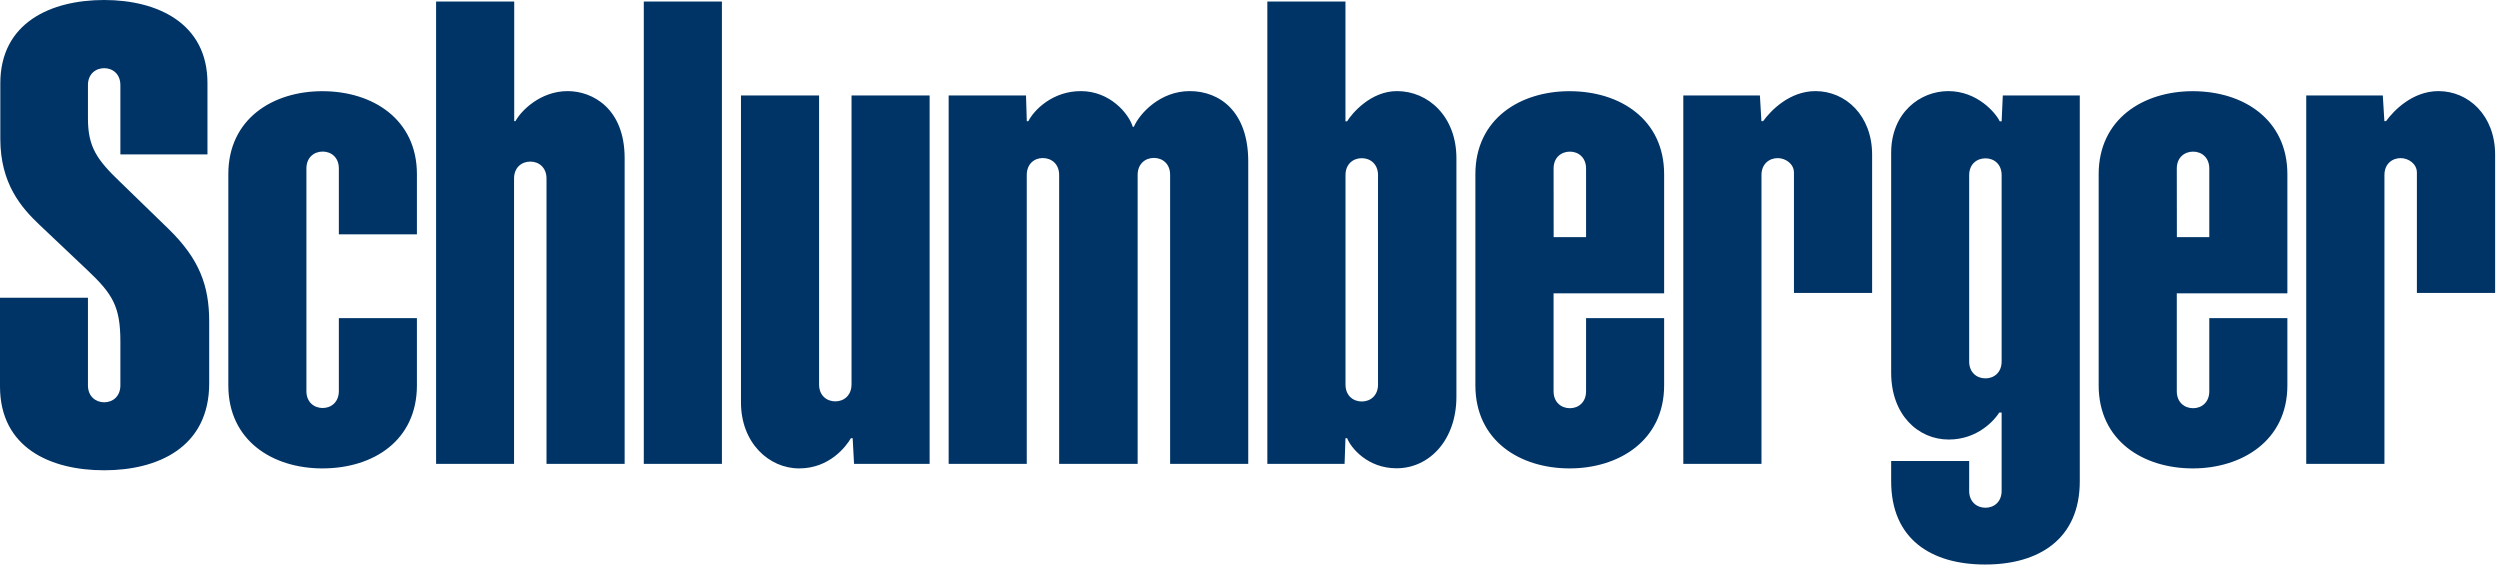
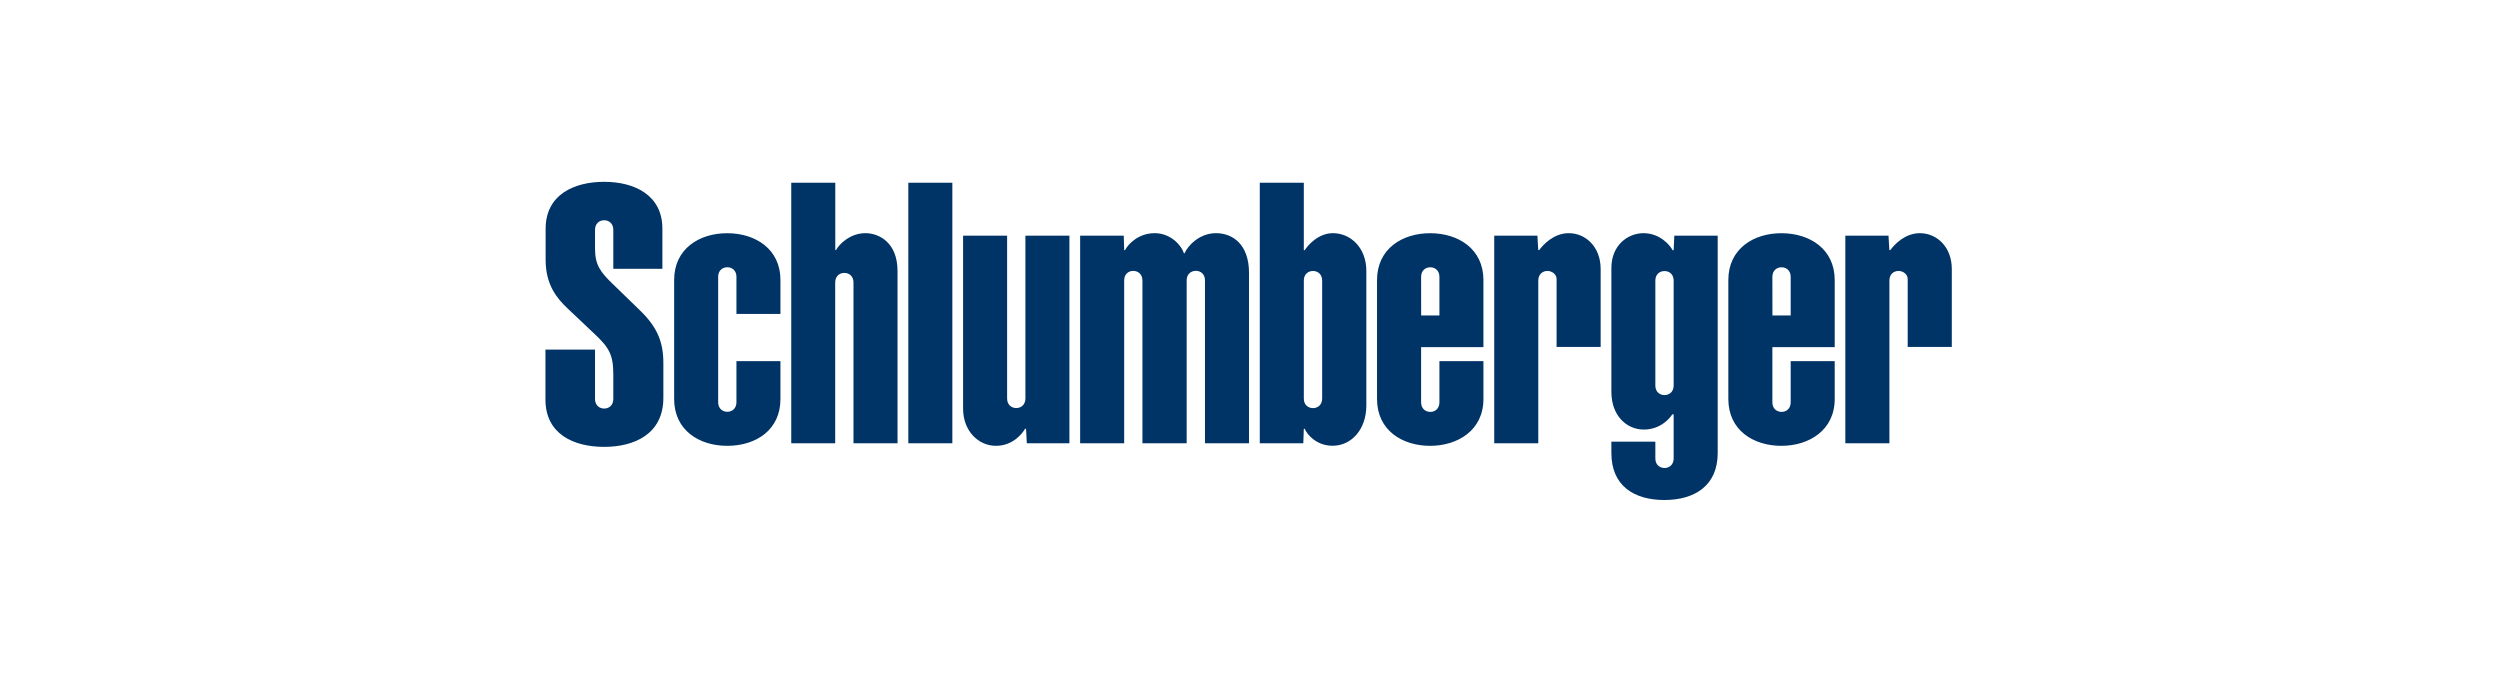
- <svg xmlns="http://www.w3.org/2000/svg" width="124" height="28" viewBox="0 0 124 28" fill="none">
-   <path fill-rule="evenodd" clip-rule="evenodd" d="M35.807 23.007H31.932V0.077H35.807V23.007ZM16.807 8.356C16.807 7.813 16.434 7.518 16.006 7.518C15.58 7.518 15.198 7.805 15.198 8.356V19.399C15.198 19.95 15.58 20.237 16.006 20.237C16.434 20.237 16.807 19.937 16.807 19.399V15.78H20.679V19.116C20.679 21.822 18.551 23.233 15.988 23.233C13.537 23.233 11.325 21.867 11.325 19.116V8.637C11.325 5.892 13.537 4.523 15.988 4.523C18.508 4.523 20.679 5.934 20.679 8.637V11.624H16.807V8.356ZM25.497 8.853C25.497 8.302 25.879 8.015 26.305 8.015C26.733 8.015 27.107 8.313 27.107 8.853V23.009H30.982V7.842C30.982 5.371 29.381 4.519 28.158 4.519C26.793 4.519 25.833 5.507 25.568 6.008H25.505V0.077H21.63V23.009H25.497V8.853H25.497ZM42.235 19.069C42.235 19.609 41.861 19.908 41.433 19.908C41.008 19.908 40.626 19.62 40.626 19.069V4.736H36.752V19.956C36.752 21.974 38.144 23.233 39.638 23.233C41.151 23.233 41.972 22.136 42.205 21.734H42.292L42.361 23.009H46.109V4.736H42.236V19.069H42.235ZM50.927 23.009H47.053V4.736H50.89L50.929 6.01H51.006C51.291 5.45 52.212 4.519 53.609 4.519C55.056 4.519 55.986 5.634 56.185 6.289H56.239C56.529 5.623 57.543 4.519 59.01 4.519C60.493 4.519 61.913 5.525 61.913 8.012V23.009H58.038V8.672C58.038 8.12 57.659 7.833 57.232 7.833C56.804 7.833 56.427 8.129 56.427 8.672V23.009H52.534V8.679C52.534 8.127 52.148 7.839 51.722 7.839C51.294 7.839 50.927 8.137 50.927 8.679V23.009H50.927ZM69.291 4.519C67.995 4.518 67.062 5.616 66.817 6.017H66.735V0.077H62.86V23.009H66.691L66.735 21.734H66.817C67.011 22.226 67.843 23.226 69.264 23.227C70.904 23.229 72.238 21.816 72.238 19.678V7.842C72.238 5.787 70.847 4.519 69.291 4.519ZM68.35 19.076C68.35 19.617 67.975 19.914 67.545 19.914C67.12 19.914 66.737 19.626 66.737 19.076V8.684C66.737 8.133 67.12 7.846 67.545 7.846C67.975 7.846 68.35 8.145 68.35 8.684V19.076ZM77.058 19.408C77.058 19.959 77.442 20.247 77.868 20.247C78.295 20.247 78.669 19.95 78.669 19.408V15.78H82.541V19.113C82.541 21.869 80.274 23.233 77.852 23.233C75.399 23.233 73.179 21.869 73.179 19.113V8.643C73.179 5.897 75.396 4.523 77.849 4.523C80.366 4.523 82.541 5.928 82.541 8.643V14.548H77.057V19.408H77.058ZM78.669 11.761V8.359C78.669 7.819 78.295 7.521 77.868 7.521C77.442 7.521 77.058 7.807 77.058 8.359L77.061 11.761H78.669ZM88.18 7.842C87.755 7.842 87.369 8.129 87.369 8.682V23.009H83.492V4.736H87.291L87.366 6.008H87.452C87.817 5.5 88.753 4.519 90.047 4.519C91.548 4.519 92.857 5.736 92.857 7.669V14.528H88.98V8.561C88.98 8.124 88.562 7.842 88.171 7.842H88.18ZM107.969 19.408C107.969 19.959 108.355 20.247 108.78 20.247C109.208 20.247 109.581 19.95 109.581 19.408V15.78H113.454V19.113C113.454 21.869 111.182 23.233 108.764 23.233C106.311 23.233 104.094 21.869 104.094 19.113V8.643C104.094 5.897 106.308 4.523 108.761 4.523C111.277 4.523 113.454 5.928 113.454 8.643V14.548H107.969V19.408ZM109.581 11.761V8.359C109.581 7.819 109.208 7.521 108.78 7.521C108.355 7.521 107.969 7.807 107.969 8.359L107.973 11.761H109.581ZM119.08 7.842C118.65 7.842 118.268 8.129 118.268 8.682V23.009H114.389V4.736H118.187L118.265 6.008H118.349C118.715 5.5 119.652 4.519 120.947 4.519C122.448 4.519 123.758 5.736 123.758 7.669V14.528H119.878V8.561C119.878 8.124 119.46 7.842 119.07 7.842H119.08ZM99.281 17.931C99.281 18.47 98.909 18.767 98.48 18.767C98.055 18.767 97.671 18.482 97.671 17.931V8.687C97.671 8.138 98.055 7.853 98.48 7.853C98.909 7.853 99.281 8.147 99.281 8.687V17.931ZM99.281 24.348C99.281 24.888 98.907 25.184 98.48 25.184C98.055 25.184 97.671 24.897 97.671 24.348V22.866H93.802V23.873C93.802 26.729 95.772 28 98.467 28C101.14 28 103.157 26.729 103.157 23.873V4.736H99.339L99.281 6.017H99.187C98.985 5.598 98.078 4.519 96.633 4.519C95.235 4.519 93.802 5.593 93.802 7.578V18.491C93.802 20.581 95.144 21.801 96.655 21.801C98.092 21.801 98.928 20.84 99.166 20.46H99.281V24.348H99.281ZM4.362 19.113C4.362 19.666 4.746 19.953 5.172 19.953C5.6 19.953 5.971 19.654 5.971 19.113V16.946C5.971 15.217 5.601 14.589 4.317 13.383C3.223 12.353 2.671 11.823 1.964 11.156C1.059 10.301 0.016 9.11 0.016 6.884V4.137C0.015 1.122 2.524 0 5.167 0C7.802 0 10.29 1.147 10.29 4.116V7.657H5.971V4.221C5.971 3.68 5.598 3.382 5.17 3.382C4.744 3.382 4.362 3.67 4.362 4.221V5.871C4.362 7.3 4.809 7.928 5.994 9.059C6.47 9.515 7.548 10.565 8.379 11.374C9.863 12.828 10.376 14.139 10.376 15.943V19.013C10.376 22.205 7.807 23.326 5.167 23.326C2.493 23.326 0 22.205 0 19.165V14.768H4.362V19.113Z" fill="#003366" />
+ <svg xmlns="http://www.w3.org/2000/svg" width="220" height="60" viewBox="0 0 220 60" fill="none">
+   <path fill-rule="evenodd" clip-rule="evenodd" d="M83.807 39.007H79.932V16.078H83.807V39.007ZM64.807 24.356C64.807 23.814 64.434 23.518 64.006 23.518C63.58 23.518 63.198 23.805 63.198 24.356V35.399C63.198 35.95 63.58 36.237 64.006 36.237C64.434 36.237 64.807 35.937 64.807 35.399V31.78H68.679V35.116C68.679 37.822 66.551 39.233 63.988 39.233C61.537 39.233 59.325 37.867 59.325 35.116V24.637C59.325 21.892 61.538 20.523 63.988 20.523C66.508 20.523 68.679 21.934 68.679 24.637V27.624H64.807V24.356ZM73.498 24.853C73.498 24.302 73.879 24.015 74.305 24.015C74.733 24.015 75.107 24.313 75.107 24.853V39.009H78.982V23.842C78.982 21.371 77.381 20.519 76.158 20.519C74.793 20.519 73.833 21.506 73.568 22.008H73.505V16.078H69.63V39.009H73.497V24.853H73.498ZM90.235 35.069C90.235 35.609 89.861 35.908 89.433 35.908C89.008 35.908 88.626 35.62 88.626 35.069V20.736H84.752V35.956C84.752 37.974 86.144 39.233 87.638 39.233C89.151 39.233 89.972 38.136 90.205 37.734H90.292L90.361 39.009H94.109V20.736H90.236V35.069H90.235ZM98.927 39.009H95.053V20.736H98.89L98.929 22.01H99.006C99.291 21.45 100.212 20.519 101.609 20.519C103.056 20.519 103.986 21.634 104.185 22.289H104.239C104.529 21.623 105.543 20.519 107.01 20.519C108.493 20.519 109.913 21.525 109.913 24.012V39.009H106.038V24.672C106.038 24.12 105.659 23.833 105.232 23.833C104.804 23.833 104.427 24.129 104.427 24.672V39.009H100.534V24.679C100.534 24.127 100.148 23.839 99.722 23.839C99.293 23.839 98.927 24.137 98.927 24.679V39.009H98.927ZM117.291 20.519C115.995 20.518 115.062 21.616 114.817 22.017H114.735V16.078H110.86V39.009H114.691L114.735 37.734H114.817C115.011 38.226 115.843 39.225 117.264 39.227C118.904 39.229 120.238 37.816 120.238 35.678V23.842C120.238 21.787 118.847 20.519 117.291 20.519ZM116.35 35.076C116.35 35.617 115.975 35.914 115.545 35.914C115.12 35.914 114.737 35.626 114.737 35.076V24.684C114.737 24.133 115.12 23.846 115.545 23.846C115.975 23.846 116.35 24.145 116.35 24.684V35.076ZM125.058 35.408C125.058 35.959 125.442 36.247 125.868 36.247C126.295 36.247 126.669 35.95 126.669 35.408V31.78H130.542V35.113C130.542 37.869 128.274 39.233 125.852 39.233C123.399 39.233 121.179 37.869 121.179 35.113V24.643C121.179 21.897 123.396 20.523 125.849 20.523C128.366 20.523 130.541 21.928 130.541 24.643V30.548H125.057V35.408H125.058ZM126.669 27.761V24.359C126.669 23.819 126.295 23.521 125.868 23.521C125.442 23.521 125.058 23.807 125.058 24.359L125.061 27.761H126.669ZM136.18 23.842C135.755 23.842 135.369 24.129 135.369 24.682V39.009H131.492V20.736H135.291L135.366 22.008H135.452C135.817 21.5 136.753 20.519 138.047 20.519C139.548 20.519 140.857 21.736 140.857 23.669V30.528H136.98V24.561C136.98 24.124 136.562 23.842 136.171 23.842H136.18ZM155.969 35.408C155.969 35.959 156.355 36.247 156.78 36.247C157.208 36.247 157.581 35.95 157.581 35.408V31.78H161.454V35.113C161.454 37.869 159.182 39.233 156.764 39.233C154.311 39.233 152.094 37.869 152.094 35.113V24.643C152.094 21.897 154.308 20.523 156.761 20.523C159.277 20.523 161.454 21.928 161.454 24.643V30.548H155.969V35.408ZM157.581 27.761V24.359C157.581 23.819 157.208 23.521 156.78 23.521C156.355 23.521 155.969 23.807 155.969 24.359L155.973 27.761H157.581ZM167.08 23.842C166.65 23.842 166.268 24.129 166.268 24.682V39.009H162.389V20.736H166.187L166.265 22.008H166.349C166.715 21.5 167.652 20.519 168.947 20.519C170.448 20.519 171.758 21.736 171.758 23.669V30.528H167.878V24.561C167.878 24.124 167.46 23.842 167.07 23.842H167.08ZM147.281 33.931C147.281 34.47 146.909 34.767 146.48 34.767C146.054 34.767 145.671 34.482 145.671 33.931V24.687C145.671 24.138 146.054 23.853 146.48 23.853C146.909 23.853 147.281 24.147 147.281 24.687V33.931ZM147.281 40.348C147.281 40.888 146.907 41.184 146.48 41.184C146.054 41.184 145.671 40.897 145.671 40.348V38.866H141.802V39.873C141.802 42.729 143.772 44 146.467 44C149.14 44 151.157 42.729 151.157 39.873V20.736H147.339L147.281 22.017H147.187C146.985 21.598 146.078 20.519 144.633 20.519C143.235 20.519 141.802 21.593 141.802 23.578V34.491C141.802 36.581 143.144 37.801 144.655 37.801C146.092 37.801 146.928 36.84 147.166 36.46H147.281V40.348H147.281ZM52.362 35.113C52.362 35.666 52.746 35.953 53.172 35.953C53.599 35.953 53.971 35.654 53.971 35.113V32.946C53.971 31.217 53.601 30.589 52.317 29.383C51.223 28.353 50.671 27.823 49.964 27.157C49.059 26.301 48.016 25.11 48.016 22.884V20.137C48.015 17.122 50.523 16 53.167 16C55.802 16 58.29 17.147 58.29 20.116V23.657H53.971V20.221C53.971 19.68 53.598 19.382 53.17 19.382C52.744 19.382 52.362 19.67 52.362 20.221V21.871C52.362 23.3 52.809 23.928 53.994 25.059C54.47 25.515 55.548 26.564 56.379 27.374C57.863 28.828 58.376 30.14 58.376 31.943V35.013C58.376 38.205 55.807 39.325 53.167 39.325C50.493 39.326 48 38.205 48 35.165V30.767H52.362V35.113Z" fill="#003366" />
</svg>
